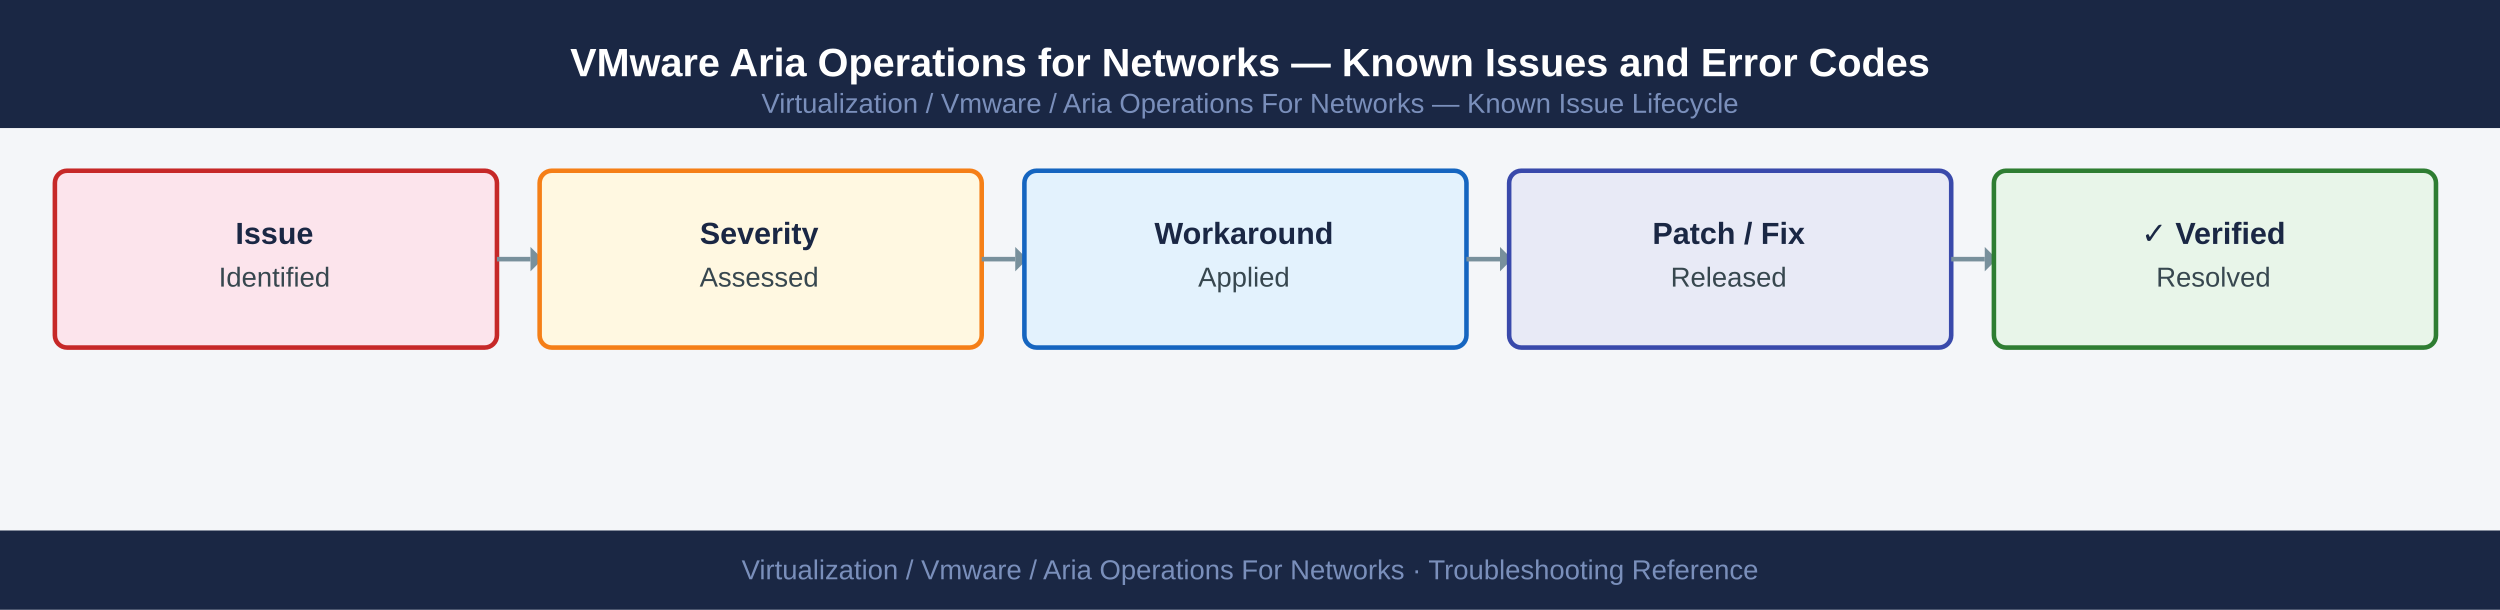
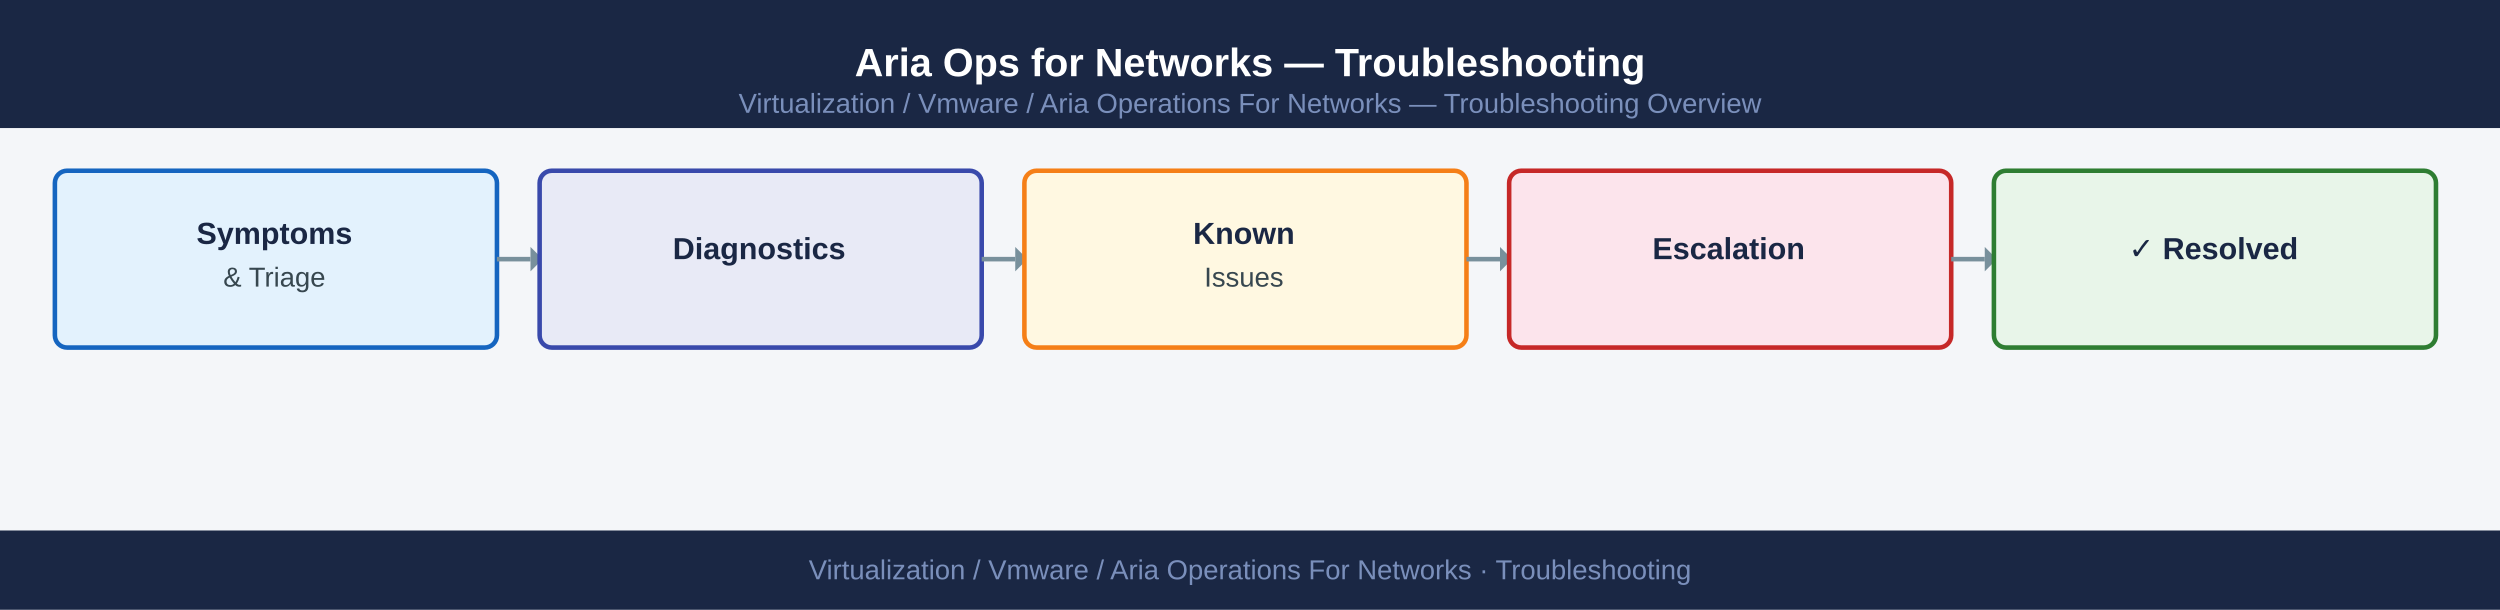
<svg xmlns="http://www.w3.org/2000/svg" width="820" height="200" font-family="'Segoe UI',Arial,sans-serif">
  <rect width="820" height="200" fill="#f4f6f9" />
  <rect x="0" y="0" width="820" height="42" fill="#1a2744" />
-   <text x="410" y="25" text-anchor="middle" fill="white" font-size="13" font-weight="700">VMware Aria Operations for Networks — Known Issues and Error Codes</text>
-   <text x="410" y="37" text-anchor="middle" fill="#7a8fbb" font-size="9">Virtualization / Vmware / Aria Operations For Networks — Known Issue Lifecycle</text>
-   <rect x="18" y="56" width="145" height="58" fill="#fce4ec" rx="4" stroke="#c62828" stroke-width="1.5" />
-   <text x="90" y="80" text-anchor="middle" fill="#1a2744" font-size="10" font-weight="700">Issue</text>
-   <text x="90" y="94" text-anchor="middle" fill="#37474f" font-size="9">Identified</text>
+   <text x="410" y="25" text-anchor="middle" fill="white" font-size="13" font-weight="700">Aria Ops for Networks — Troubleshooting</text>
+   <text x="410" y="37" text-anchor="middle" fill="#7a8fbb" font-size="9">Virtualization / Vmware / Aria Operations For Networks — Troubleshooting Overview</text>
+   <rect x="18" y="56" width="145" height="58" fill="#e3f2fd" rx="4" stroke="#1565c0" stroke-width="1.5" />
+   <text x="90" y="80" text-anchor="middle" fill="#1a2744" font-size="10" font-weight="700">Symptoms</text>
+   <text x="90" y="94" text-anchor="middle" fill="#37474f" font-size="9">&amp; Triage</text>
  <line x1="163" y1="85" x2="174" y2="85" stroke="#78909c" stroke-width="1.5" />
  <polygon points="174,81 178,85 174,89" fill="#78909c" />
-   <rect x="177" y="56" width="145" height="58" fill="#fff8e1" rx="4" stroke="#f57f17" stroke-width="1.5" />
-   <text x="249" y="80" text-anchor="middle" fill="#1a2744" font-size="10" font-weight="700">Severity</text>
-   <text x="249" y="94" text-anchor="middle" fill="#37474f" font-size="9">Assessed</text>
+   <rect x="177" y="56" width="145" height="58" fill="#e8eaf6" rx="4" stroke="#3949ab" stroke-width="1.5" />
+   <text x="249" y="85" text-anchor="middle" fill="#1a2744" font-size="10" font-weight="700">Diagnostics</text>
  <line x1="322" y1="85" x2="333" y2="85" stroke="#78909c" stroke-width="1.5" />
  <polygon points="333,81 337,85 333,89" fill="#78909c" />
-   <rect x="336" y="56" width="145" height="58" fill="#e3f2fd" rx="4" stroke="#1565c0" stroke-width="1.5" />
-   <text x="408" y="80" text-anchor="middle" fill="#1a2744" font-size="10" font-weight="700">Workaround</text>
-   <text x="408" y="94" text-anchor="middle" fill="#37474f" font-size="9">Applied</text>
+   <rect x="336" y="56" width="145" height="58" fill="#fff8e1" rx="4" stroke="#f57f17" stroke-width="1.5" />
+   <text x="408" y="80" text-anchor="middle" fill="#1a2744" font-size="10" font-weight="700">Known</text>
+   <text x="408" y="94" text-anchor="middle" fill="#37474f" font-size="9">Issues</text>
  <line x1="481" y1="85" x2="492" y2="85" stroke="#78909c" stroke-width="1.5" />
  <polygon points="492,81 496,85 492,89" fill="#78909c" />
-   <rect x="495" y="56" width="145" height="58" fill="#e8eaf6" rx="4" stroke="#3949ab" stroke-width="1.5" />
-   <text x="567" y="80" text-anchor="middle" fill="#1a2744" font-size="10" font-weight="700">Patch / Fix</text>
-   <text x="567" y="94" text-anchor="middle" fill="#37474f" font-size="9">Released</text>
+   <rect x="495" y="56" width="145" height="58" fill="#fce4ec" rx="4" stroke="#c62828" stroke-width="1.5" />
+   <text x="567" y="85" text-anchor="middle" fill="#1a2744" font-size="10" font-weight="700">Escalation</text>
  <line x1="640" y1="85" x2="651" y2="85" stroke="#78909c" stroke-width="1.5" />
  <polygon points="651,81 655,85 651,89" fill="#78909c" />
  <rect x="654" y="56" width="145" height="58" fill="#e8f5e9" rx="4" stroke="#2e7d32" stroke-width="1.5" />
-   <text x="726" y="80" text-anchor="middle" fill="#1a2744" font-size="10" font-weight="700">✓ Verified</text>
-   <text x="726" y="94" text-anchor="middle" fill="#37474f" font-size="9">Resolved</text>
+   <text x="726" y="85" text-anchor="middle" fill="#1a2744" font-size="10" font-weight="700">✓ Resolved</text>
  <rect x="0" y="174" width="820" height="26" fill="#1a2744" />
-   <text x="410" y="190" text-anchor="middle" fill="#7a8fbb" font-size="9">Virtualization / Vmware / Aria Operations For Networks · Troubleshooting Reference</text>
+   <text x="410" y="190" text-anchor="middle" fill="#7a8fbb" font-size="9">Virtualization / Vmware / Aria Operations For Networks · Troubleshooting</text>
</svg>
